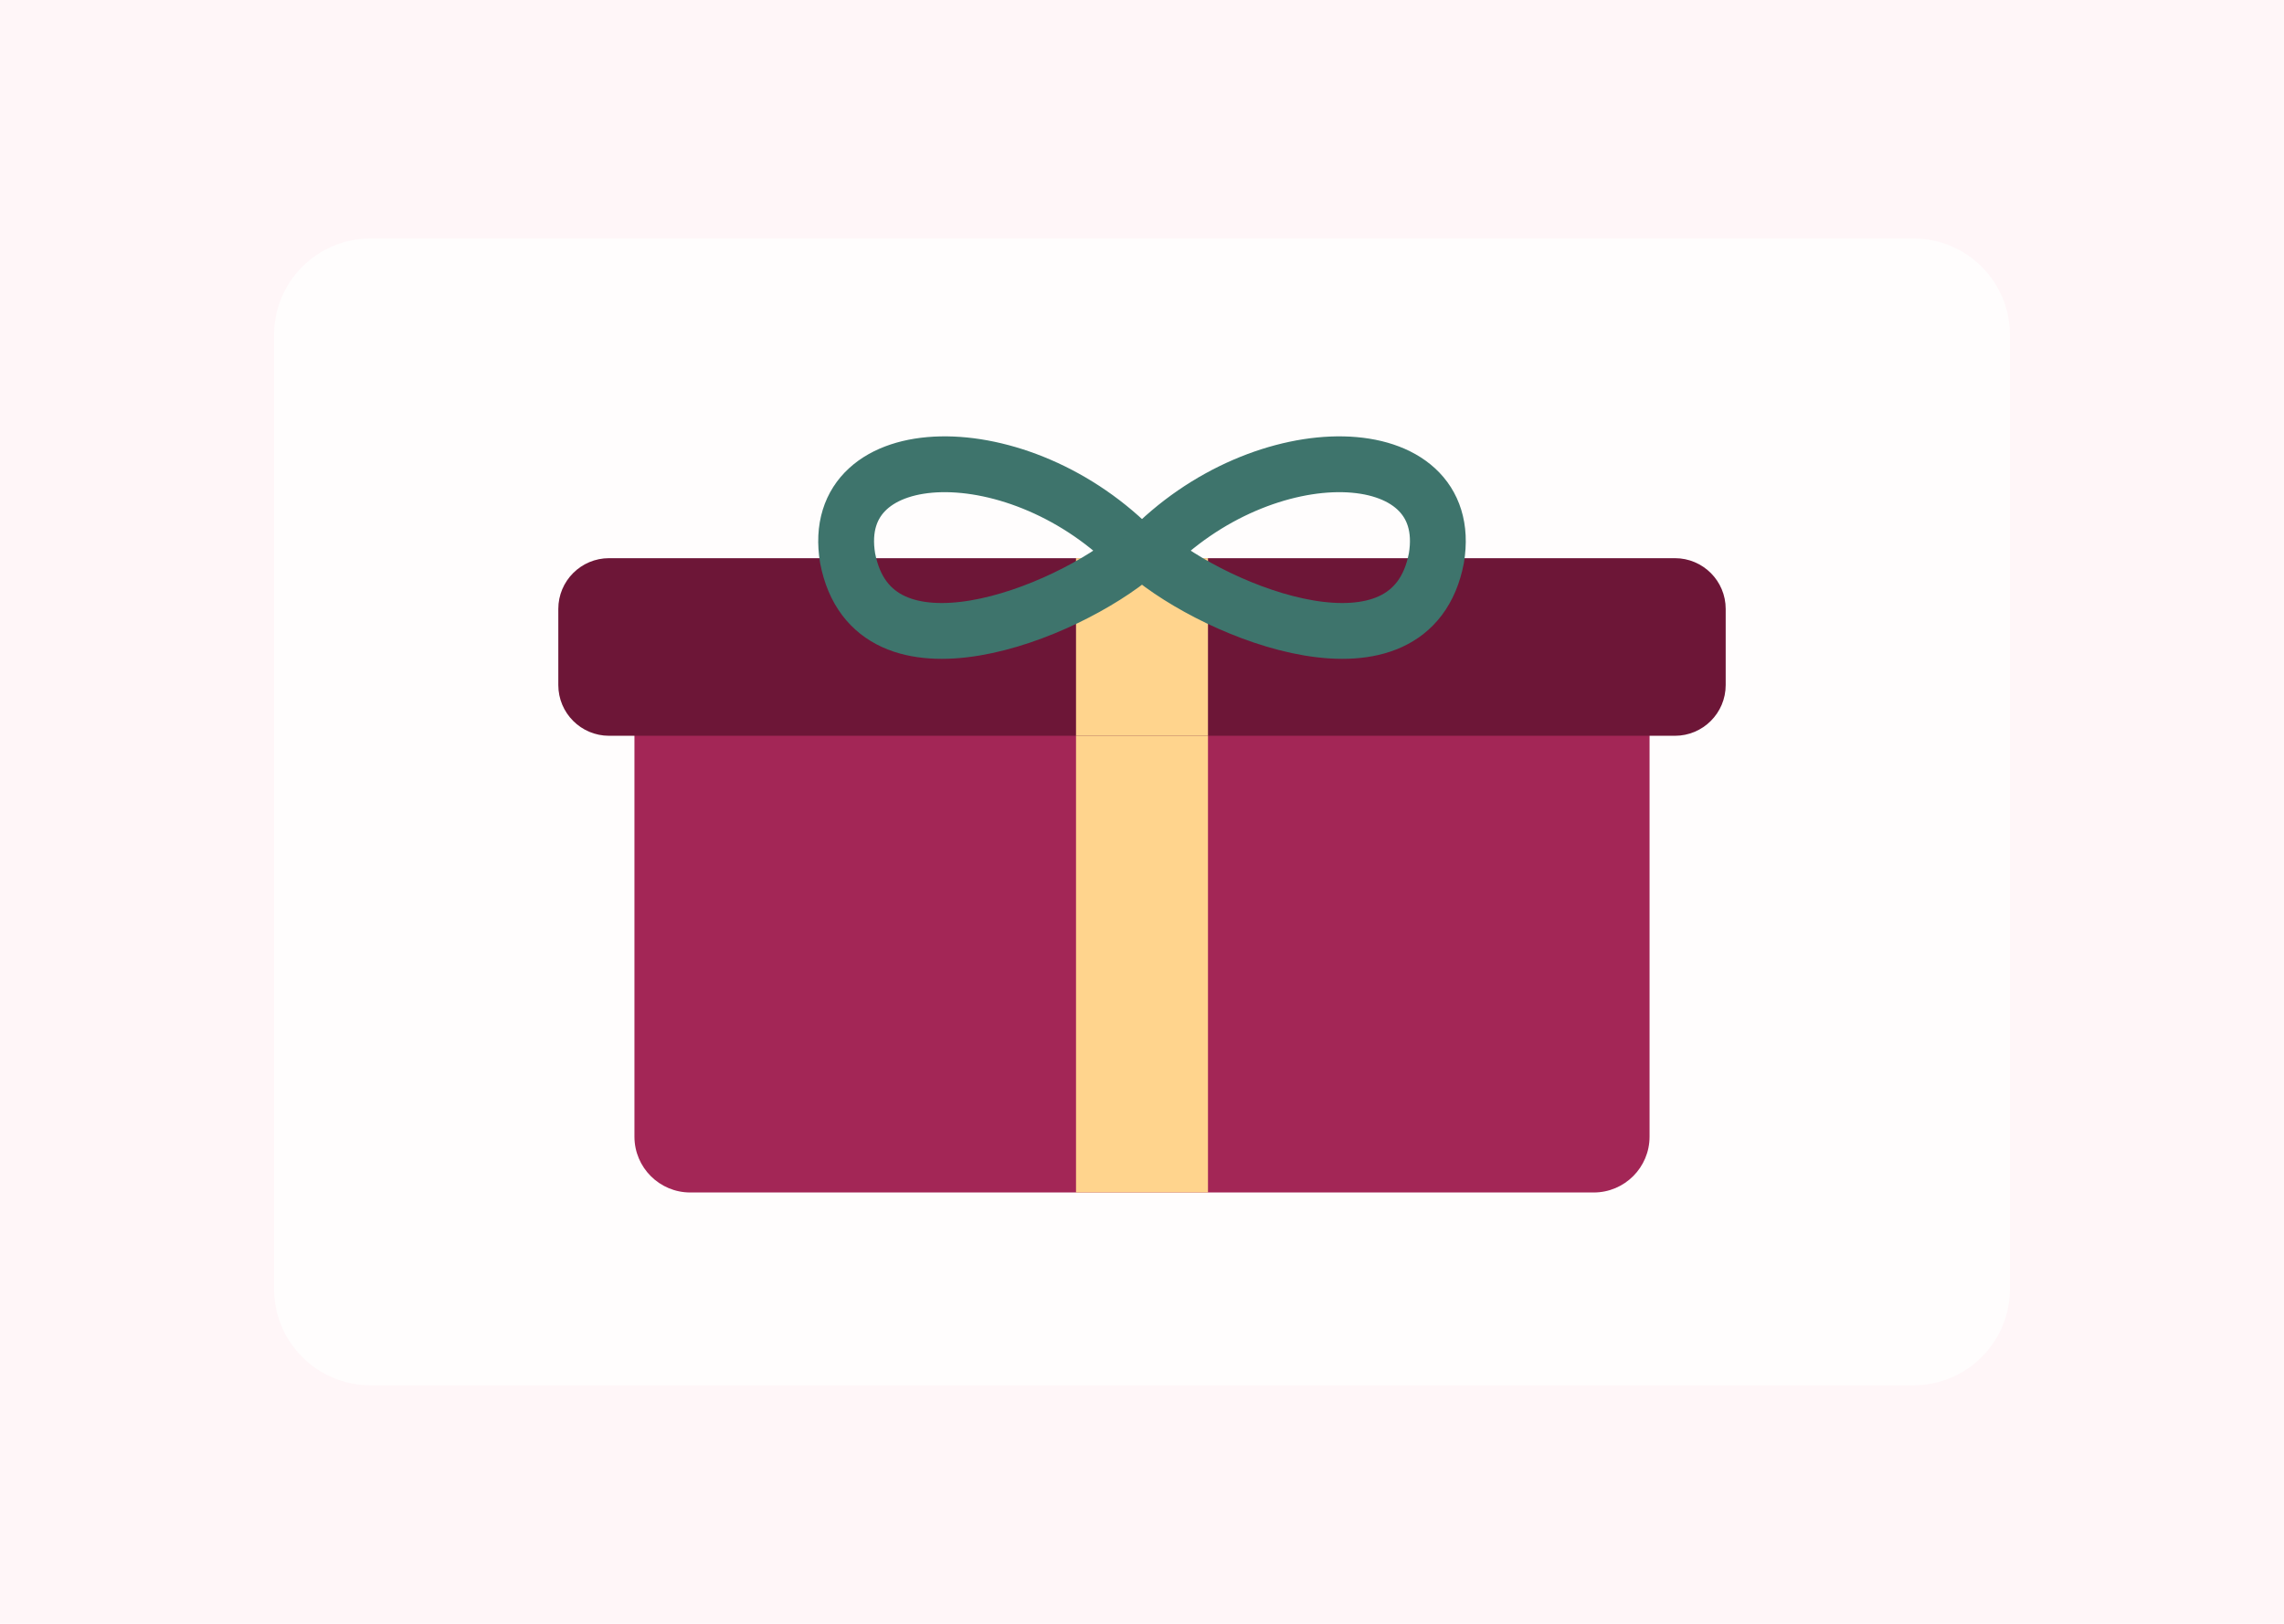
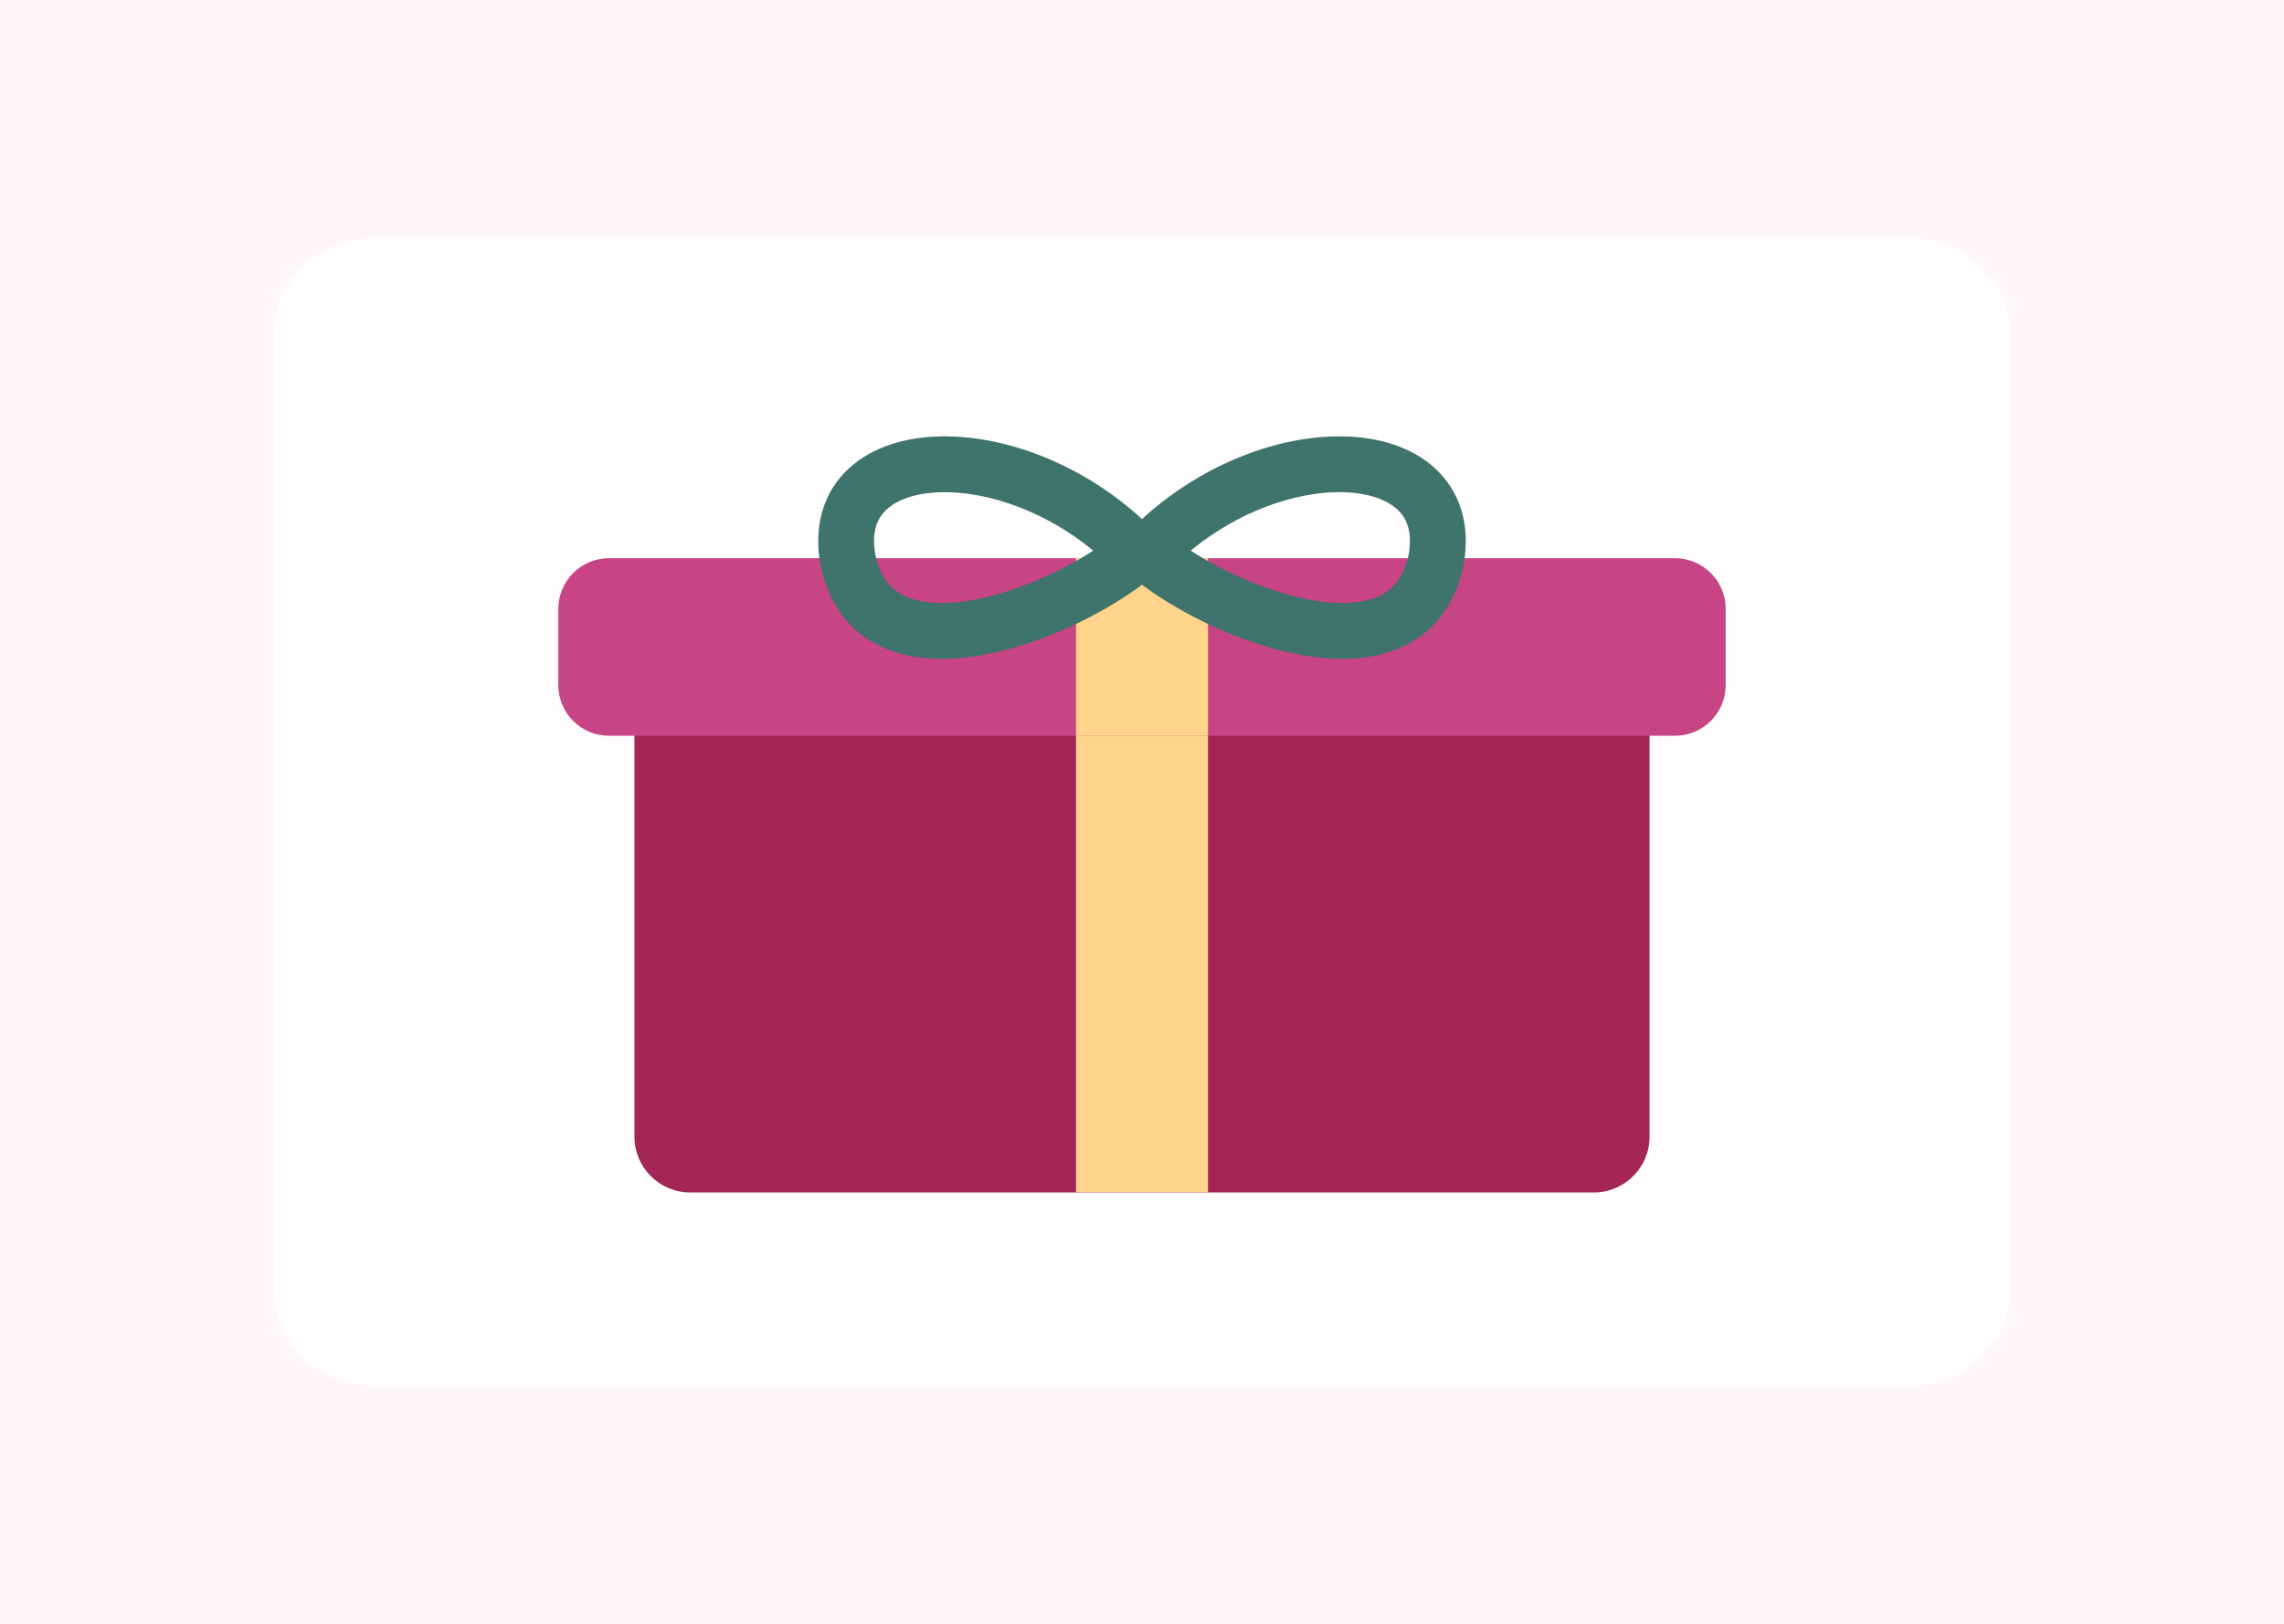
<svg xmlns="http://www.w3.org/2000/svg" width="900" height="640" viewBox="0 0 900 640" fill="none">
  <rect width="900" height="640" fill="#FFF6F8" />
  <rect x="108" y="94" width="684" height="452" rx="38" fill="#FFFDFD" />
  <rect x="250" y="260" width="400" height="210" rx="22" fill="#A32656" />
  <rect x="424" y="260" width="52" height="210" fill="#FFD48D" />
-   <rect x="220" y="220" width="460" height="70" rx="20" fill="#6D1637" />
+   <rect x="220" y="220" width="460" height="70" rx="20" fill="#C74485" />
  <rect x="424" y="220" width="52" height="70" fill="#FFD48D" />
  <path d="M448 218C402 170 326 172 334 220C344 272 420 242 448 218Z" stroke="#3E746C" stroke-width="22" stroke-linecap="round" stroke-linejoin="round" />
  <path d="M452 218C498 170 574 172 566 220C556 272 480 242 452 218Z" stroke="#3E746C" stroke-width="22" stroke-linecap="round" stroke-linejoin="round" />
</svg>
